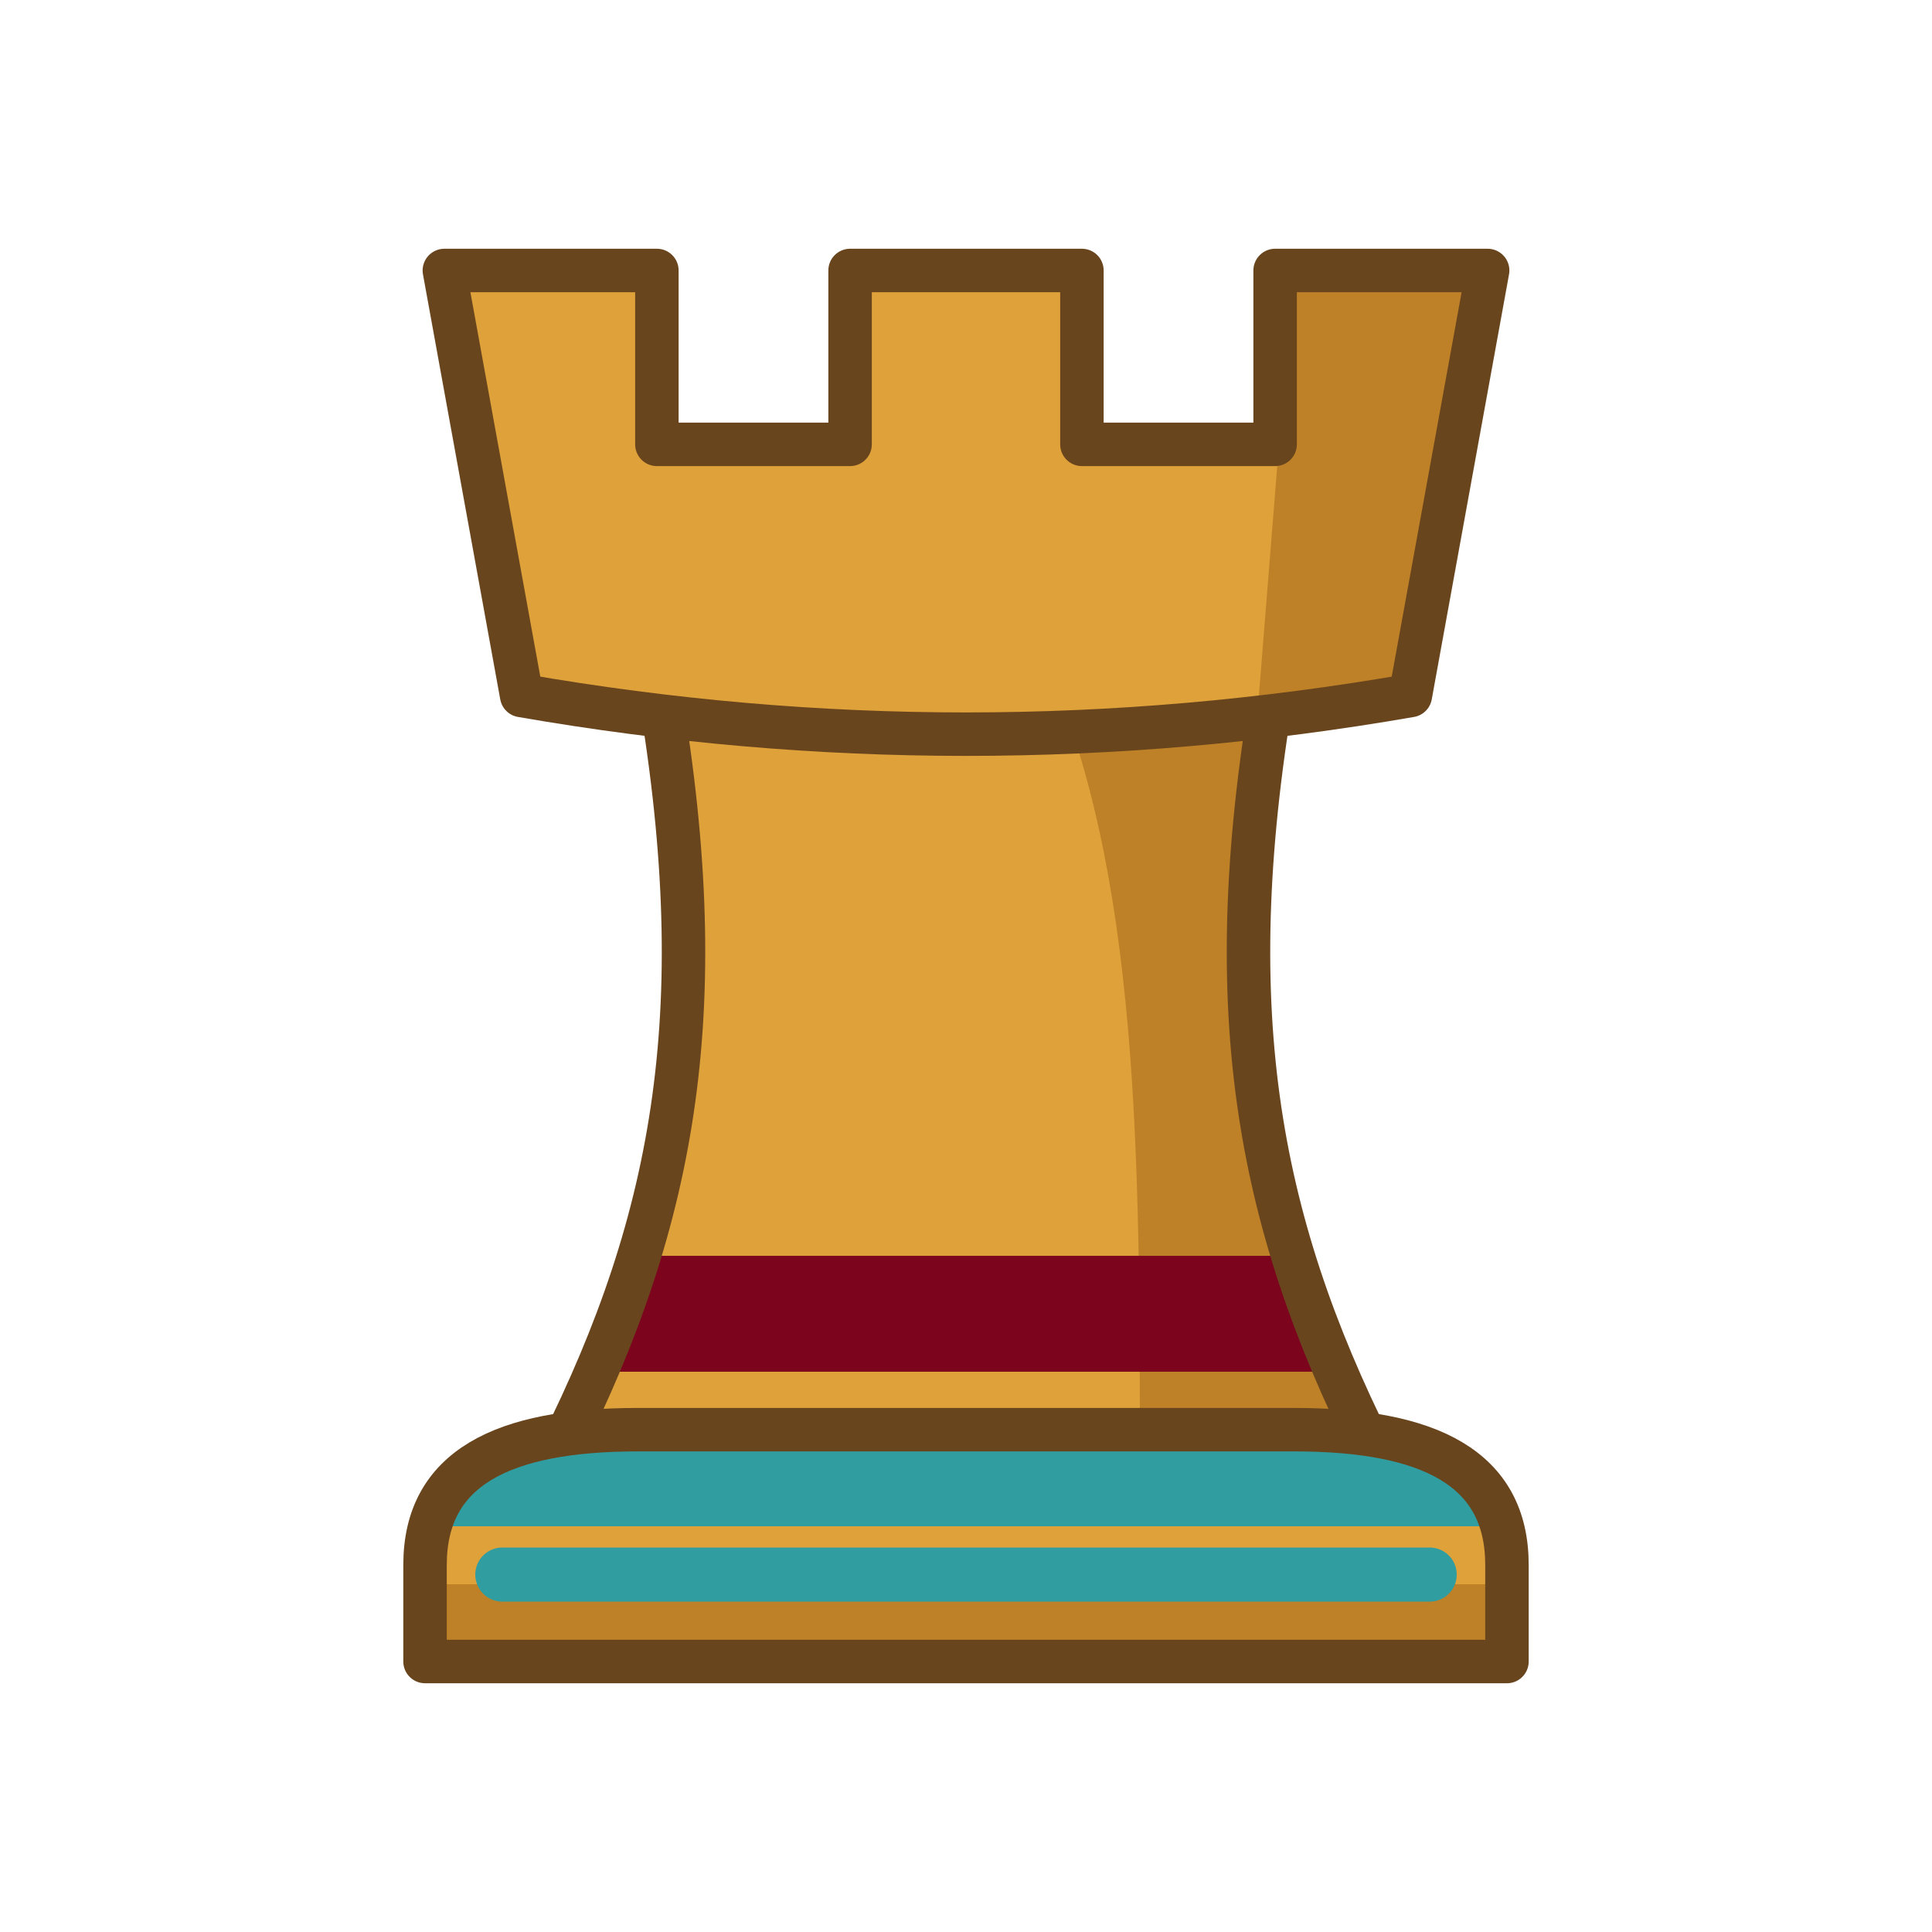
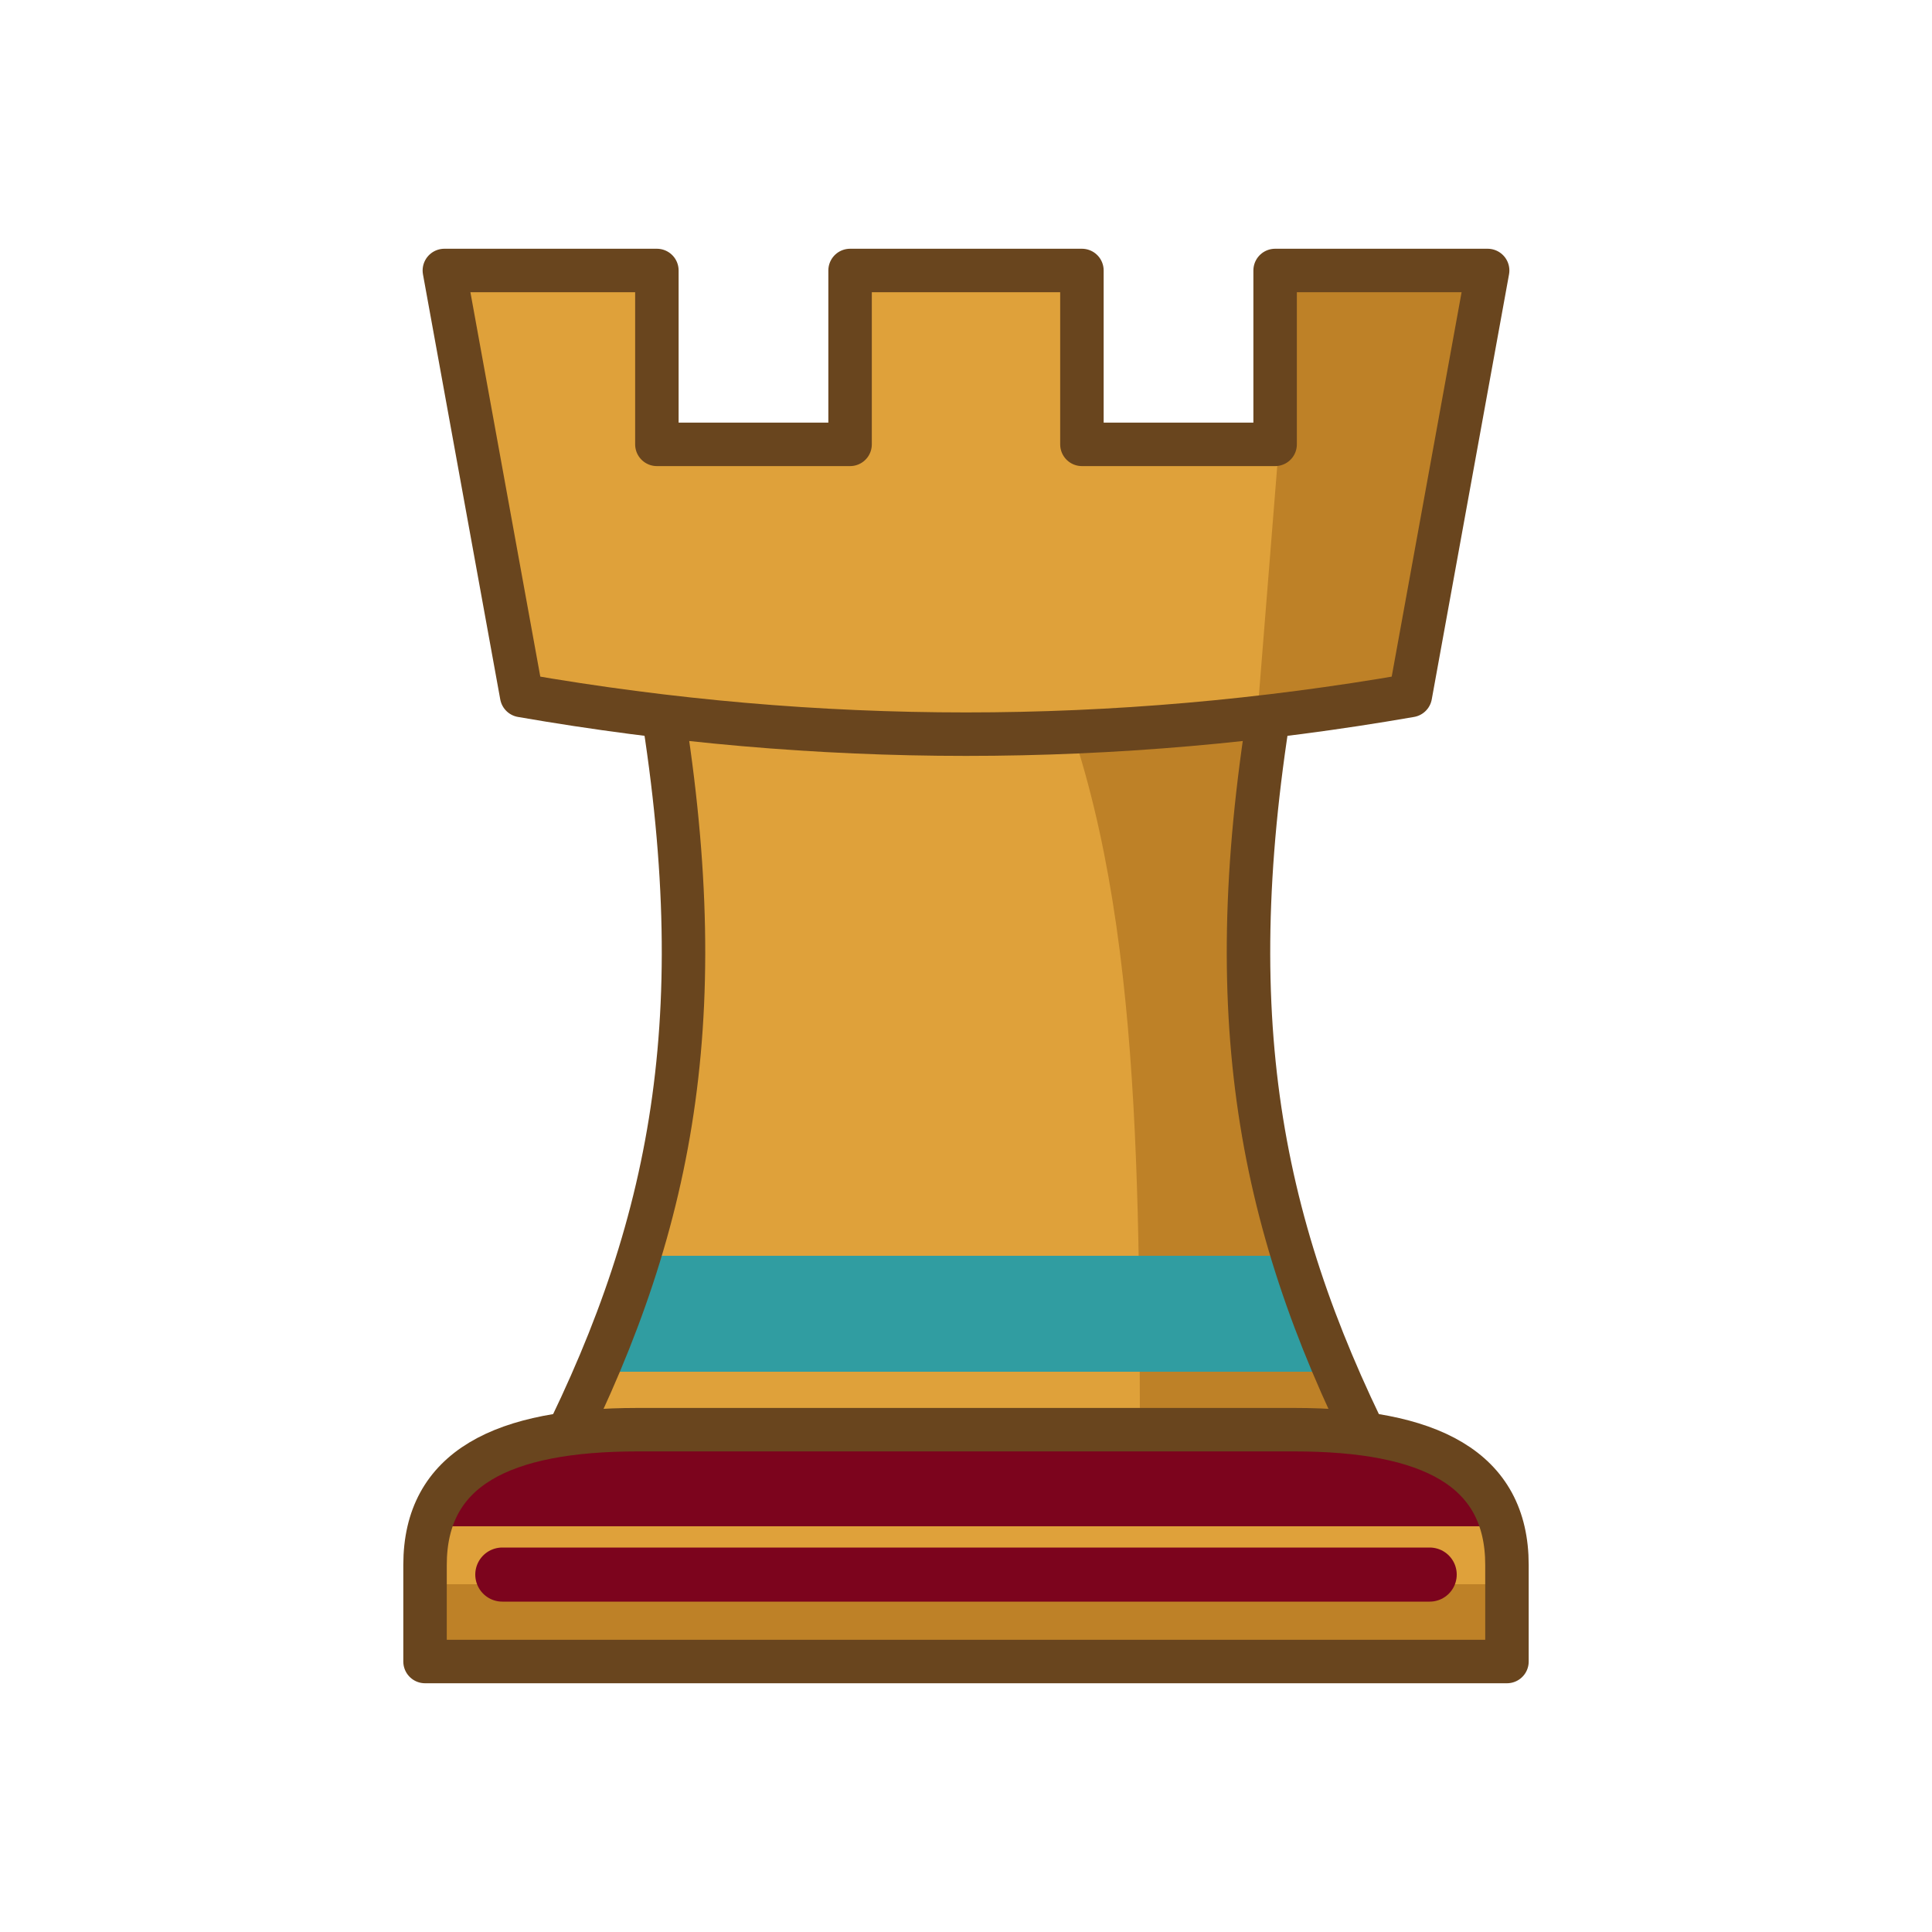
<svg xmlns="http://www.w3.org/2000/svg" viewBox="0 3 100 100">
  <g fill="#DFA13A" stroke="#69451E" stroke-width="2.25" stroke-linejoin="round" stroke-linecap="round">
    <path d="M34 38 H66 C63 55 65 66 71 78 H29 C35 66 37 55 34 38 Z" fill="#DFA13A" stroke="none" fill-rule="evenodd" />
    <defs>
      <clipPath id="s1">
        <path d="M34 38 H66 C63 55 65 66 71 78 H29 C35 66 37 55 34 38 Z" clip-rule="evenodd" />
      </clipPath>
    </defs>
    <path d="M54 37 H67 C64 58 65 67 72 79 H59 C59 63 59 48 54 37 Z" fill="#BE8127" stroke="none" clip-path="url(#s1)" />
    <g stroke="none" clip-path="url(#s1)">
-       <path d="M10 68 H90 V74 H10 Z" fill="#7C041D" />
-       <path d="M10 78 H90 V82 H10 Z" fill="#309DA1" />
+       <path d="M10 68 H90 V74 H10 Z" fill="#309DA1" />
+       <path d="M10 78 H90 V82 H10 Z" fill="#7C041D" />
    </g>
    <path d="M34 38 H66 C63 55 65 66 71 78 H29 C35 66 37 55 34 38 Z" fill="none" />
    <path d="M23 17 H34 V26 H44 V17 H56 V26 H66 V17 H77 L73 39 Q50 43 27 39 Z" fill="#DFA13A" stroke="none" fill-rule="evenodd" />
    <defs>
      <clipPath id="s2">
        <path d="M23 17 H34 V26 H44 V17 H56 V26 H66 V17 H77 L73 39 Q50 43 27 39 Z" clip-rule="evenodd" />
      </clipPath>
    </defs>
    <path d="M67 16 H78 L73 40 L65 41 Z" fill="#BE8127" stroke="none" clip-path="url(#s2)" />
    <g stroke="none" clip-path="url(#s2)">
-       <path d="M10 68 H90 V74 H10 Z" fill="#7C041D" />
-       <path d="M10 78 H90 V82 H10 Z" fill="#309DA1" />
+       <path d="M10 68 H90 V74 H10 Z" fill="#309DA1" />
+       <path d="M10 78 H90 V82 H10 Z" fill="#7C041D" />
    </g>
    <path d="M23 17 H34 V26 H44 V17 H56 V26 H66 V17 H77 L73 39 Q50 43 27 39 Z" fill="none" />
    <path d="M22 89 V84 C22 79 26 77 33 77 H67 C74 77 78 79 78 84 V89 Z" fill="#DFA13A" stroke="none" fill-rule="evenodd" />
    <defs>
      <clipPath id="s3">
        <path d="M22 89 V84 C22 79 26 77 33 77 H67 C74 77 78 79 78 84 V89 Z" clip-rule="evenodd" />
      </clipPath>
    </defs>
    <path d="M21 85 H79 V90 H21 Z" fill="#BE8127" stroke="none" clip-path="url(#s3)" />
    <g stroke="none" clip-path="url(#s3)">
-       <path d="M10 68 H90 V74 H10 Z" fill="#7C041D" />
-       <path d="M10 78 H90 V82 H10 Z" fill="#309DA1" />
+       <path d="M10 68 H90 V74 H10 Z" fill="#309DA1" />
+       <path d="M10 78 H90 V82 H10 Z" fill="#7C041D" />
    </g>
    <path d="M22 89 V84 C22 79 26 77 33 77 H67 C74 77 78 79 78 84 V89 Z" fill="none" />
-     <path d="M26 84.5 H74" fill="none" stroke="#309DA1" stroke-width="2.8" stroke-linecap="round" />
+     <path d="M26 84.5 H74" fill="none" stroke="#7C041D" stroke-width="2.8" stroke-linecap="round" />
  </g>
</svg>
